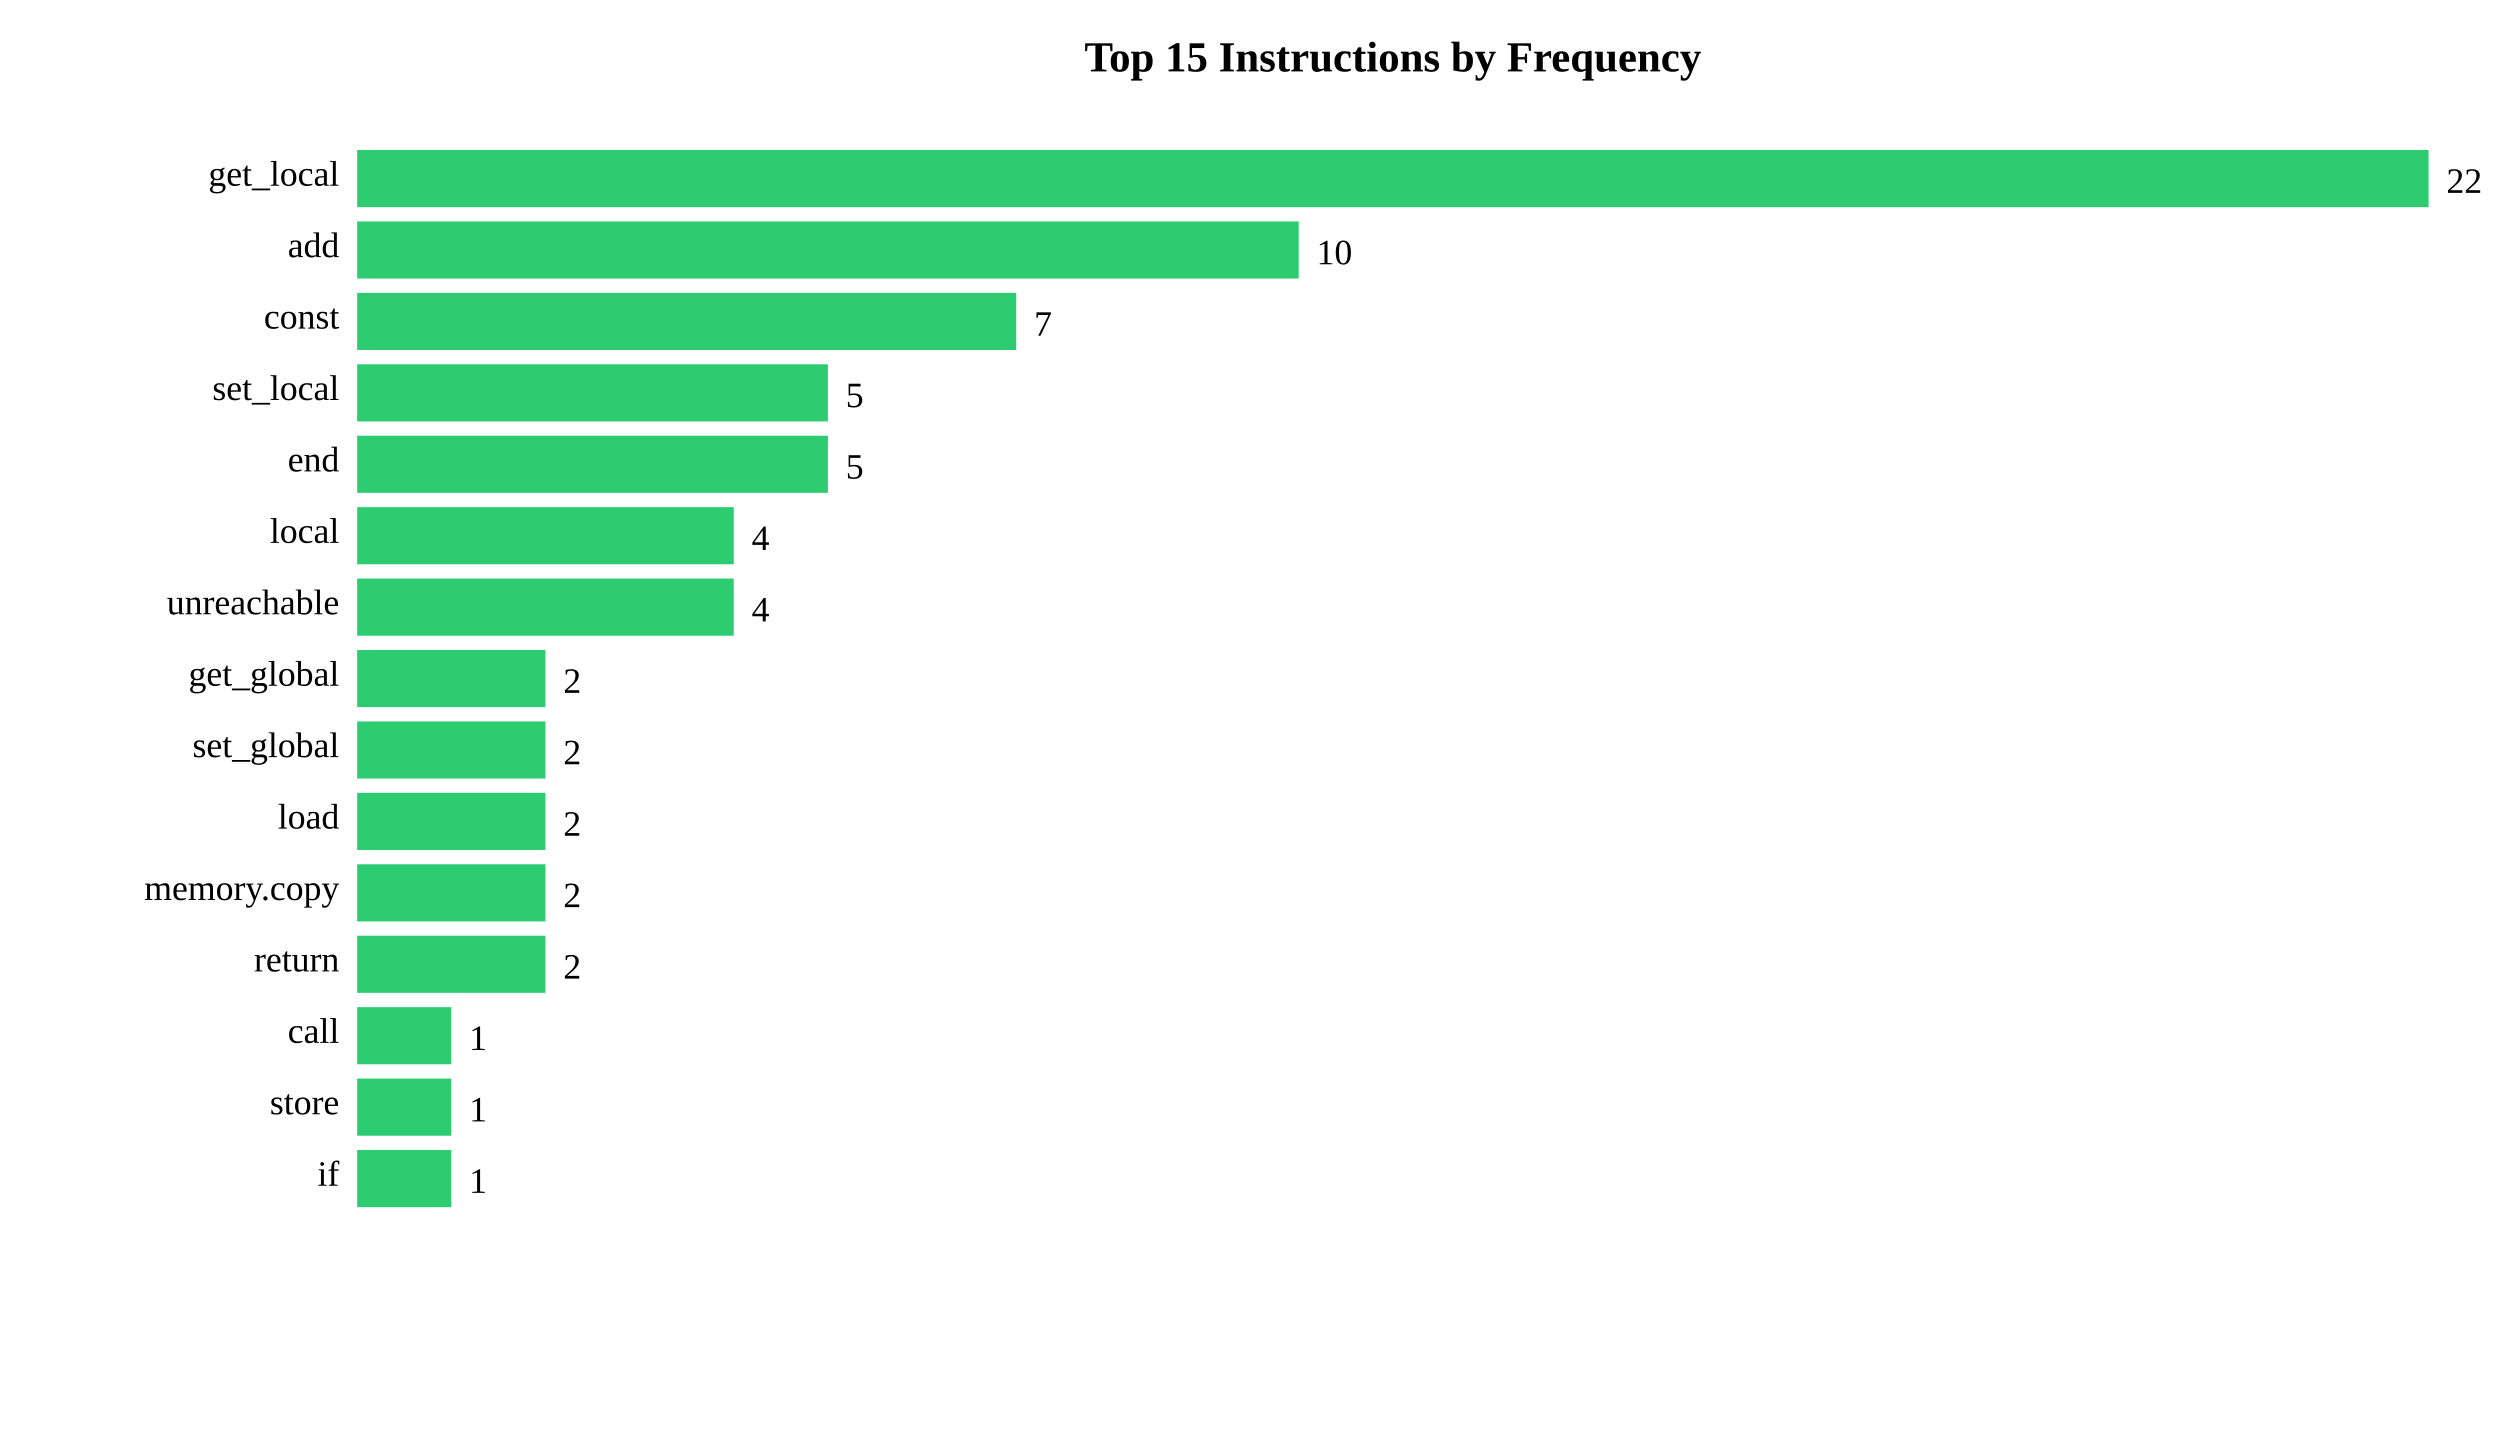
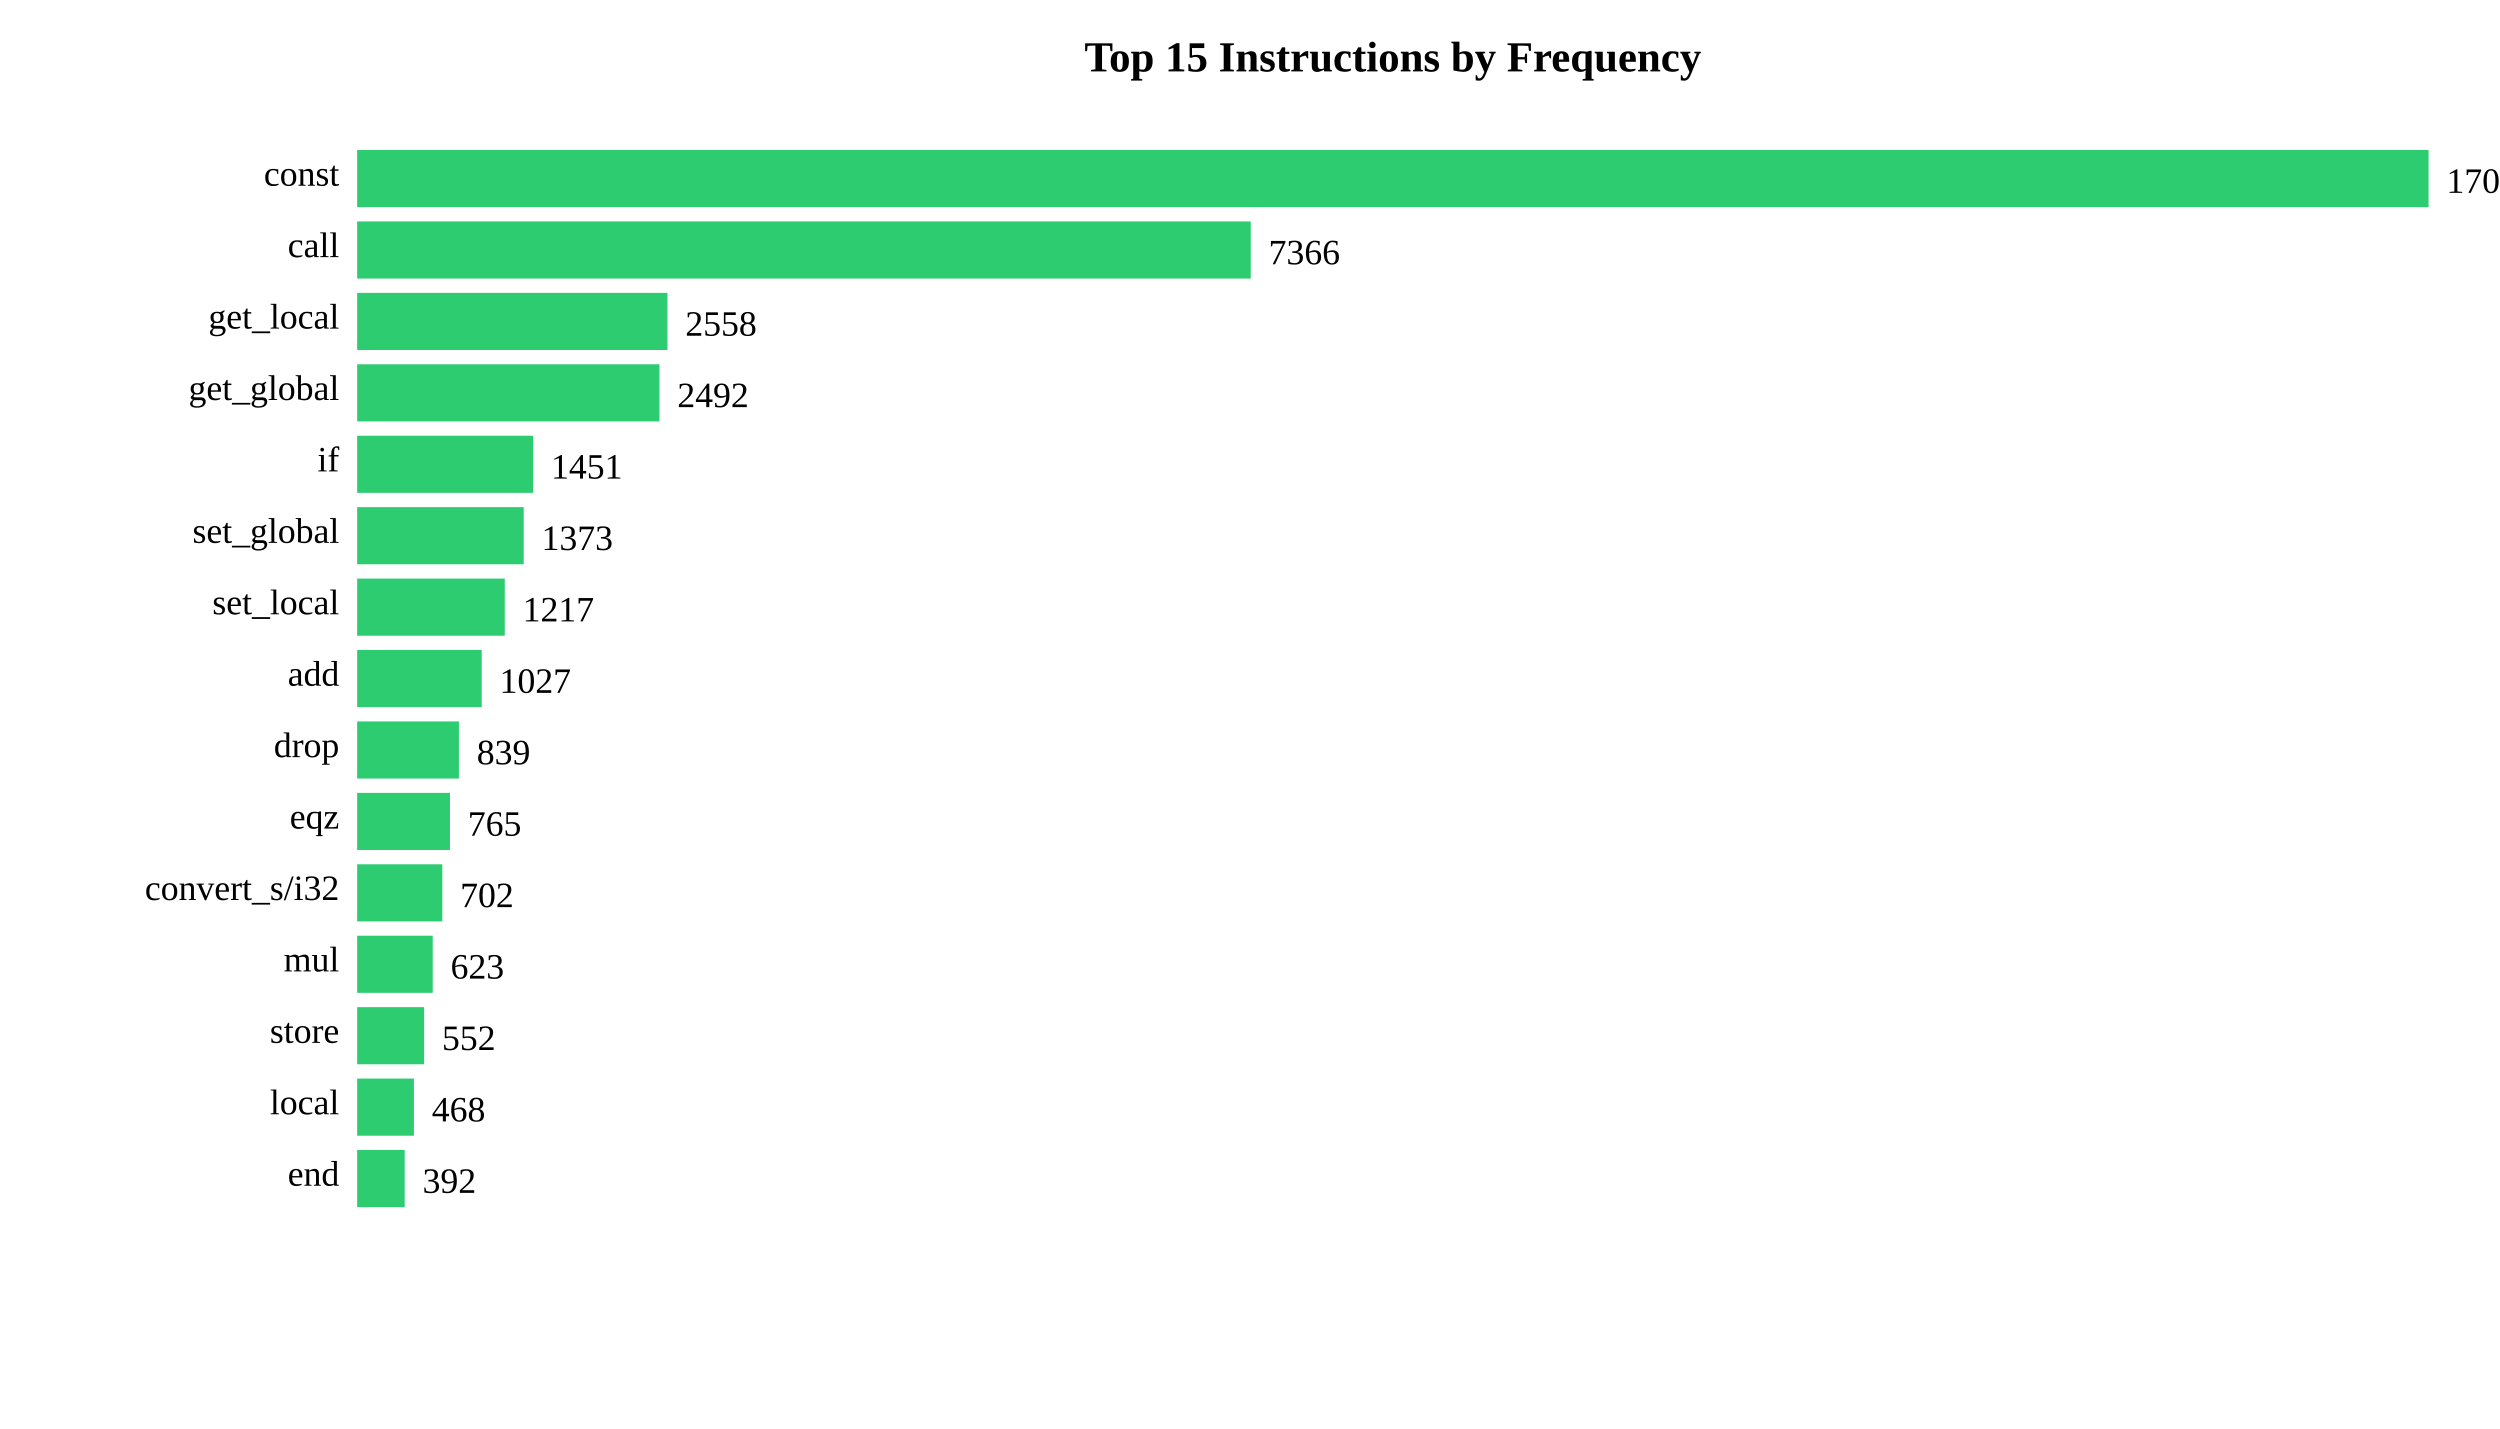
<svg xmlns="http://www.w3.org/2000/svg" viewBox="0 0 700 400">
  <style>
      .bar { fill: #2ecc71; }
      .bar-label { font-size: 10px; }
      .count-label { font-size: 10px; }
    </style>
  <g>
-     <text class="bar-label" x="95" y="52" text-anchor="end">get_local</text>
+     <text class="bar-label" x="95" y="52" text-anchor="end">const</text>
    <rect class="bar" x="100" y="42" width="580" height="16" />
-     <text class="count-label" x="685" y="54">22</text>
+     <text class="count-label" x="685" y="54">17075</text>
  </g>
  <g>
-     <text class="bar-label" x="95" y="72" text-anchor="end">add</text>
-     <rect class="bar" x="100" y="62" width="263.636" height="16" />
-     <text class="count-label" x="368.636" y="74">10</text>
+     <text class="bar-label" x="95" y="72" text-anchor="end">call</text>
+     <rect class="bar" x="100" y="62" width="250.207" height="16" />
+     <text class="count-label" x="355.207" y="74">7366</text>
  </g>
  <g>
-     <text class="bar-label" x="95" y="92" text-anchor="end">const</text>
-     <rect class="bar" x="100" y="82" width="184.545" height="16" />
-     <text class="count-label" x="289.545" y="94">7</text>
+     <text class="bar-label" x="95" y="92" text-anchor="end">get_local</text>
+     <rect class="bar" x="100" y="82" width="86.89" height="16" />
+     <text class="count-label" x="191.89" y="94">2558</text>
  </g>
  <g>
-     <text class="bar-label" x="95" y="112" text-anchor="end">set_local</text>
-     <rect class="bar" x="100" y="102" width="131.818" height="16" />
-     <text class="count-label" x="236.818" y="114">5</text>
+     <text class="bar-label" x="95" y="112" text-anchor="end">get_global</text>
+     <rect class="bar" x="100" y="102" width="84.648" height="16" />
+     <text class="count-label" x="189.648" y="114">2492</text>
  </g>
  <g>
-     <text class="bar-label" x="95" y="132" text-anchor="end">end</text>
-     <rect class="bar" x="100" y="122" width="131.818" height="16" />
-     <text class="count-label" x="236.818" y="134">5</text>
+     <text class="bar-label" x="95" y="132" text-anchor="end">if</text>
+     <rect class="bar" x="100" y="122" width="49.287" height="16" />
+     <text class="count-label" x="154.287" y="134">1451</text>
  </g>
  <g>
-     <text class="bar-label" x="95" y="152" text-anchor="end">local</text>
-     <rect class="bar" x="100" y="142" width="105.455" height="16" />
-     <text class="count-label" x="210.455" y="154">4</text>
+     <text class="bar-label" x="95" y="152" text-anchor="end">set_global</text>
+     <rect class="bar" x="100" y="142" width="46.638" height="16" />
+     <text class="count-label" x="151.638" y="154">1373</text>
  </g>
  <g>
-     <text class="bar-label" x="95" y="172" text-anchor="end">unreachable</text>
-     <rect class="bar" x="100" y="162" width="105.455" height="16" />
-     <text class="count-label" x="210.455" y="174">4</text>
+     <text class="bar-label" x="95" y="172" text-anchor="end">set_local</text>
+     <rect class="bar" x="100" y="162" width="41.339" height="16" />
+     <text class="count-label" x="146.339" y="174">1217</text>
  </g>
  <g>
-     <text class="bar-label" x="95" y="192" text-anchor="end">get_global</text>
-     <rect class="bar" x="100" y="182" width="52.727" height="16" />
-     <text class="count-label" x="157.727" y="194">2</text>
+     <text class="bar-label" x="95" y="192" text-anchor="end">add</text>
+     <rect class="bar" x="100" y="182" width="34.885" height="16" />
+     <text class="count-label" x="139.885" y="194">1027</text>
  </g>
  <g>
-     <text class="bar-label" x="95" y="212" text-anchor="end">set_global</text>
-     <rect class="bar" x="100" y="202" width="52.727" height="16" />
-     <text class="count-label" x="157.727" y="214">2</text>
+     <text class="bar-label" x="95" y="212" text-anchor="end">drop</text>
+     <rect class="bar" x="100" y="202" width="28.499" height="16" />
+     <text class="count-label" x="133.499" y="214">839</text>
  </g>
  <g>
-     <text class="bar-label" x="95" y="232" text-anchor="end">load</text>
-     <rect class="bar" x="100" y="222" width="52.727" height="16" />
-     <text class="count-label" x="157.727" y="234">2</text>
+     <text class="bar-label" x="95" y="232" text-anchor="end">eqz</text>
+     <rect class="bar" x="100" y="222" width="25.985" height="16" />
+     <text class="count-label" x="130.985" y="234">765</text>
  </g>
  <g>
-     <text class="bar-label" x="95" y="252" text-anchor="end">memory.copy</text>
-     <rect class="bar" x="100" y="242" width="52.727" height="16" />
-     <text class="count-label" x="157.727" y="254">2</text>
+     <text class="bar-label" x="95" y="252" text-anchor="end">convert_s/i32</text>
+     <rect class="bar" x="100" y="242" width="23.845" height="16" />
+     <text class="count-label" x="128.845" y="254">702</text>
  </g>
  <g>
-     <text class="bar-label" x="95" y="272" text-anchor="end">return</text>
-     <rect class="bar" x="100" y="262" width="52.727" height="16" />
-     <text class="count-label" x="157.727" y="274">2</text>
+     <text class="bar-label" x="95" y="272" text-anchor="end">mul</text>
+     <rect class="bar" x="100" y="262" width="21.162" height="16" />
+     <text class="count-label" x="126.162" y="274">623</text>
  </g>
  <g>
-     <text class="bar-label" x="95" y="292" text-anchor="end">call</text>
-     <rect class="bar" x="100" y="282" width="26.364" height="16" />
-     <text class="count-label" x="131.364" y="294">1</text>
+     <text class="bar-label" x="95" y="292" text-anchor="end">store</text>
+     <rect class="bar" x="100" y="282" width="18.75" height="16" />
+     <text class="count-label" x="123.75" y="294">552</text>
  </g>
  <g>
-     <text class="bar-label" x="95" y="312" text-anchor="end">store</text>
-     <rect class="bar" x="100" y="302" width="26.364" height="16" />
-     <text class="count-label" x="131.364" y="314">1</text>
+     <text class="bar-label" x="95" y="312" text-anchor="end">local</text>
+     <rect class="bar" x="100" y="302" width="15.897" height="16" />
+     <text class="count-label" x="120.897" y="314">468</text>
  </g>
  <g>
-     <text class="bar-label" x="95" y="332" text-anchor="end">if</text>
-     <rect class="bar" x="100" y="322" width="26.364" height="16" />
-     <text class="count-label" x="131.364" y="334">1</text>
+     <text class="bar-label" x="95" y="332" text-anchor="end">end</text>
+     <rect class="bar" x="100" y="322" width="13.315" height="16" />
+     <text class="count-label" x="118.315" y="334">392</text>
  </g>
  <text x="390" y="20" text-anchor="middle" font-weight="bold">
      Top 15 Instructions by Frequency
    </text>
</svg>
